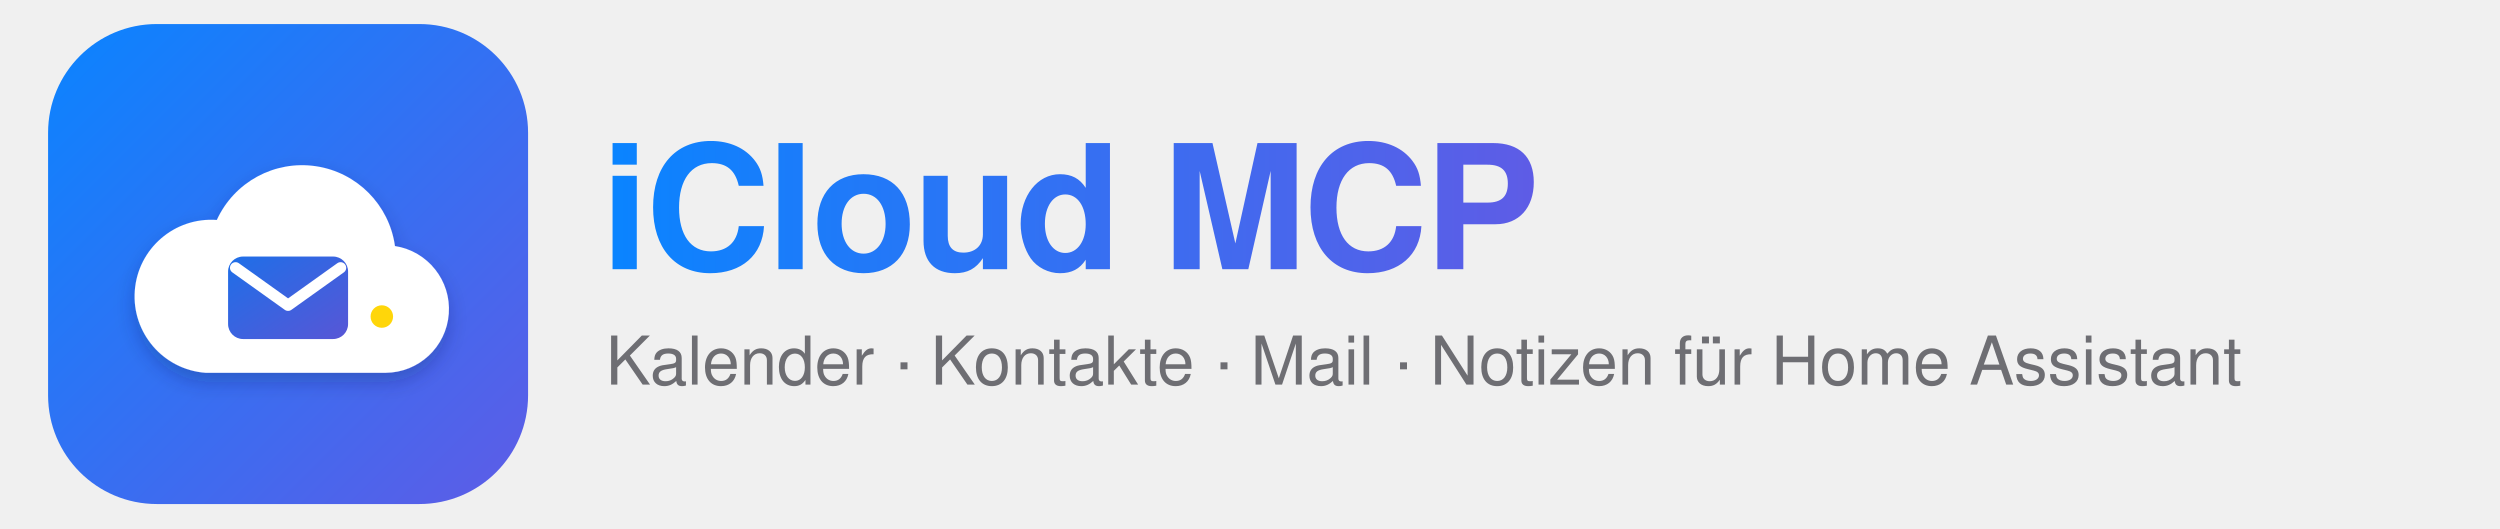
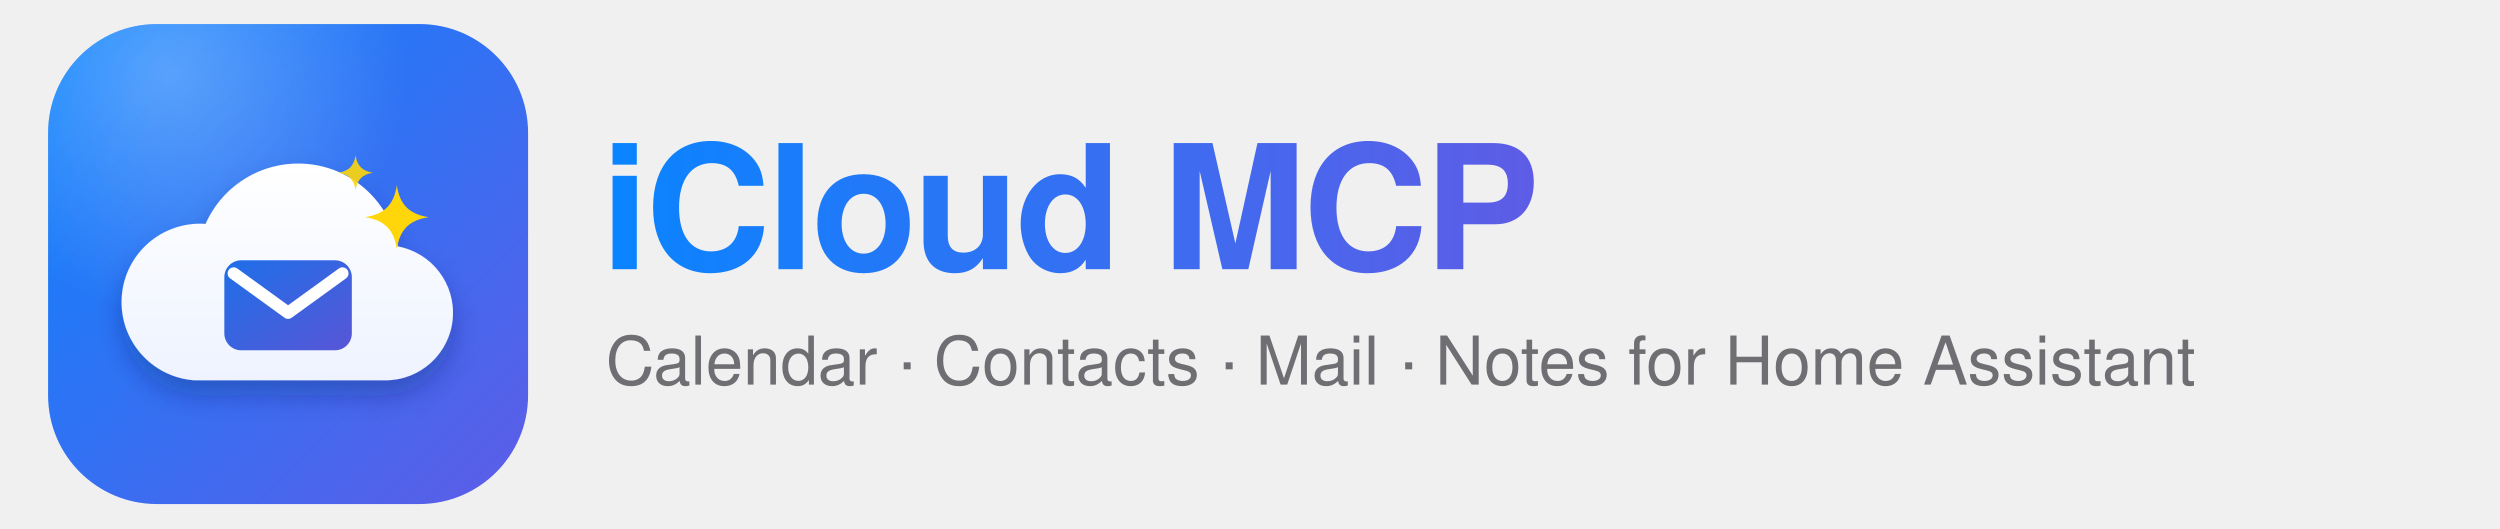
- <svg xmlns="http://www.w3.org/2000/svg" viewBox="0 0 1040 220" width="1040" height="220" role="img" aria-label="iCloud MCP für Home Assistant">
+ <svg xmlns="http://www.w3.org/2000/svg" viewBox="0 0 1040 220" width="1040" height="220" role="img" aria-label="iCloud MCP – Calendar, Contacts, Mail, Notes for Home Assistant">
  <defs>
-     <linearGradient id="bg" x1="0" y1="0" x2="1" y2="1">
-       <stop offset="0" stop-color="#0A84FF" />
-       <stop offset="1" stop-color="#5E5CE6" />
-     </linearGradient>
-     <linearGradient id="ink" x1="0" y1="0" x2="1" y2="1">
-       <stop offset="0" stop-color="#1E6FE8" />
-       <stop offset="1" stop-color="#5856D6" />
-     </linearGradient>
    <linearGradient id="text" x1="0" y1="0" x2="1" y2="0">
      <stop offset="0" stop-color="#0A84FF" />
      <stop offset="1" stop-color="#5E5CE6" />
    </linearGradient>
-     <filter id="shadow" x="-20%" y="-20%" width="140%" height="140%">
-       <feDropShadow dx="0" dy="5" stdDeviation="5" flood-color="#001a4d" flood-opacity="0.25" />
-     </filter>
  </defs>
  <g transform="translate(20 10) scale(0.78)">
+     <defs>
+       <linearGradient id="bg" x1="0" y1="0" x2="1" y2="1">
+         <stop offset="0" stop-color="#0A84FF" />
+         <stop offset="1" stop-color="#5E5CE6" />
+       </linearGradient>
+       <radialGradient id="gloss" cx="0.25" cy="0.1" r="0.9">
+         <stop offset="0" stop-color="#FFFFFF" stop-opacity="0.28" />
+         <stop offset="0.55" stop-color="#FFFFFF" stop-opacity="0" />
+       </radialGradient>
+       <linearGradient id="ink" x1="0" y1="0" x2="1" y2="1">
+         <stop offset="0" stop-color="#1E6FE8" />
+         <stop offset="1" stop-color="#5856D6" />
+       </linearGradient>
+       <linearGradient id="cloud" x1="0" y1="0" x2="0" y2="1">
+         <stop offset="0" stop-color="#FFFFFF" />
+         <stop offset="1" stop-color="#EEF3FF" />
+       </linearGradient>
+       <filter id="shadow" x="-20%" y="-20%" width="140%" height="150%">
+         <feDropShadow dx="0" dy="8" stdDeviation="7" flood-color="#0B1E5B" flood-opacity="0.30" />
+       </filter>
+     </defs>
    <rect width="256" height="256" rx="58" fill="url(#bg)" />
-     <path filter="url(#shadow)" fill="#FFFFFF" d="M84 186h96a34 34 0 0 0 5-67.6A50 50 0 0 0 90 104.5 38 38 0 0 0 84 186z" />
-     <rect x="96" y="124" width="64" height="44" rx="8" fill="url(#ink)" />
-     <path d="M100 130l28 20 28-20" fill="none" stroke="#FFFFFF" stroke-width="6" stroke-linecap="round" stroke-linejoin="round" />
-     <circle cx="178" cy="156" r="6" fill="#FFD60A" />
-     <circle cx="178" cy="156" r="10" fill="none" stroke="#FFFFFF" stroke-width="3" />
+     <rect width="256" height="256" rx="58" fill="url(#gloss)" />
+     <path filter="url(#shadow)" fill="url(#cloud)" d="M78 190h102a36 36 0 0 0 6.5-71.4A54 54 0 0 0 84 106.6 40 40 0 0 0 78 190z" />
+     <rect x="94" y="126" width="68" height="48" rx="9" fill="url(#ink)" />
+     <path d="M99 133l29 21 29-21" fill="none" stroke="#FFFFFF" stroke-width="6.5" stroke-linecap="round" stroke-linejoin="round" />
+     <path fill="#FFD60A" d="M186 86c1.6 10.4 6.6 15.4 17 17-10.4 1.6-15.4 6.6-17 17-1.6-10.4-6.6-15.4-17-17 10.4-1.6 15.4-6.6 17-17z" />
+     <path fill="#FFD60A" opacity="0.9" d="M164 70c.9 5.7 3.6 8.4 9.3 9.3-5.7.9-8.4 3.6-9.3 9.3-.9-5.7-3.6-8.4-9.3-9.3 5.7-.9 8.4-3.6 9.3-9.3z" />
  </g>
  <text x="250" y="112" font-family="-apple-system, 'SF Pro Display', 'Helvetica Neue', Helvetica, Arial, sans-serif" font-size="72" font-weight="700" fill="url(#text)" letter-spacing="-1.5">iCloud MCP</text>
-   <text x="252" y="160" font-family="-apple-system, 'SF Pro Text', 'Helvetica Neue', Helvetica, Arial, sans-serif" font-size="28" font-weight="400" fill="#6E6E73">Kalender · Kontakte · Mail · Notizen für Home Assistant</text>
+   <text x="252" y="160" font-family="-apple-system, 'SF Pro Text', 'Helvetica Neue', Helvetica, Arial, sans-serif" font-size="28" font-weight="400" fill="#6E6E73">Calendar · Contacts · Mail · Notes for Home Assistant</text>
</svg>
